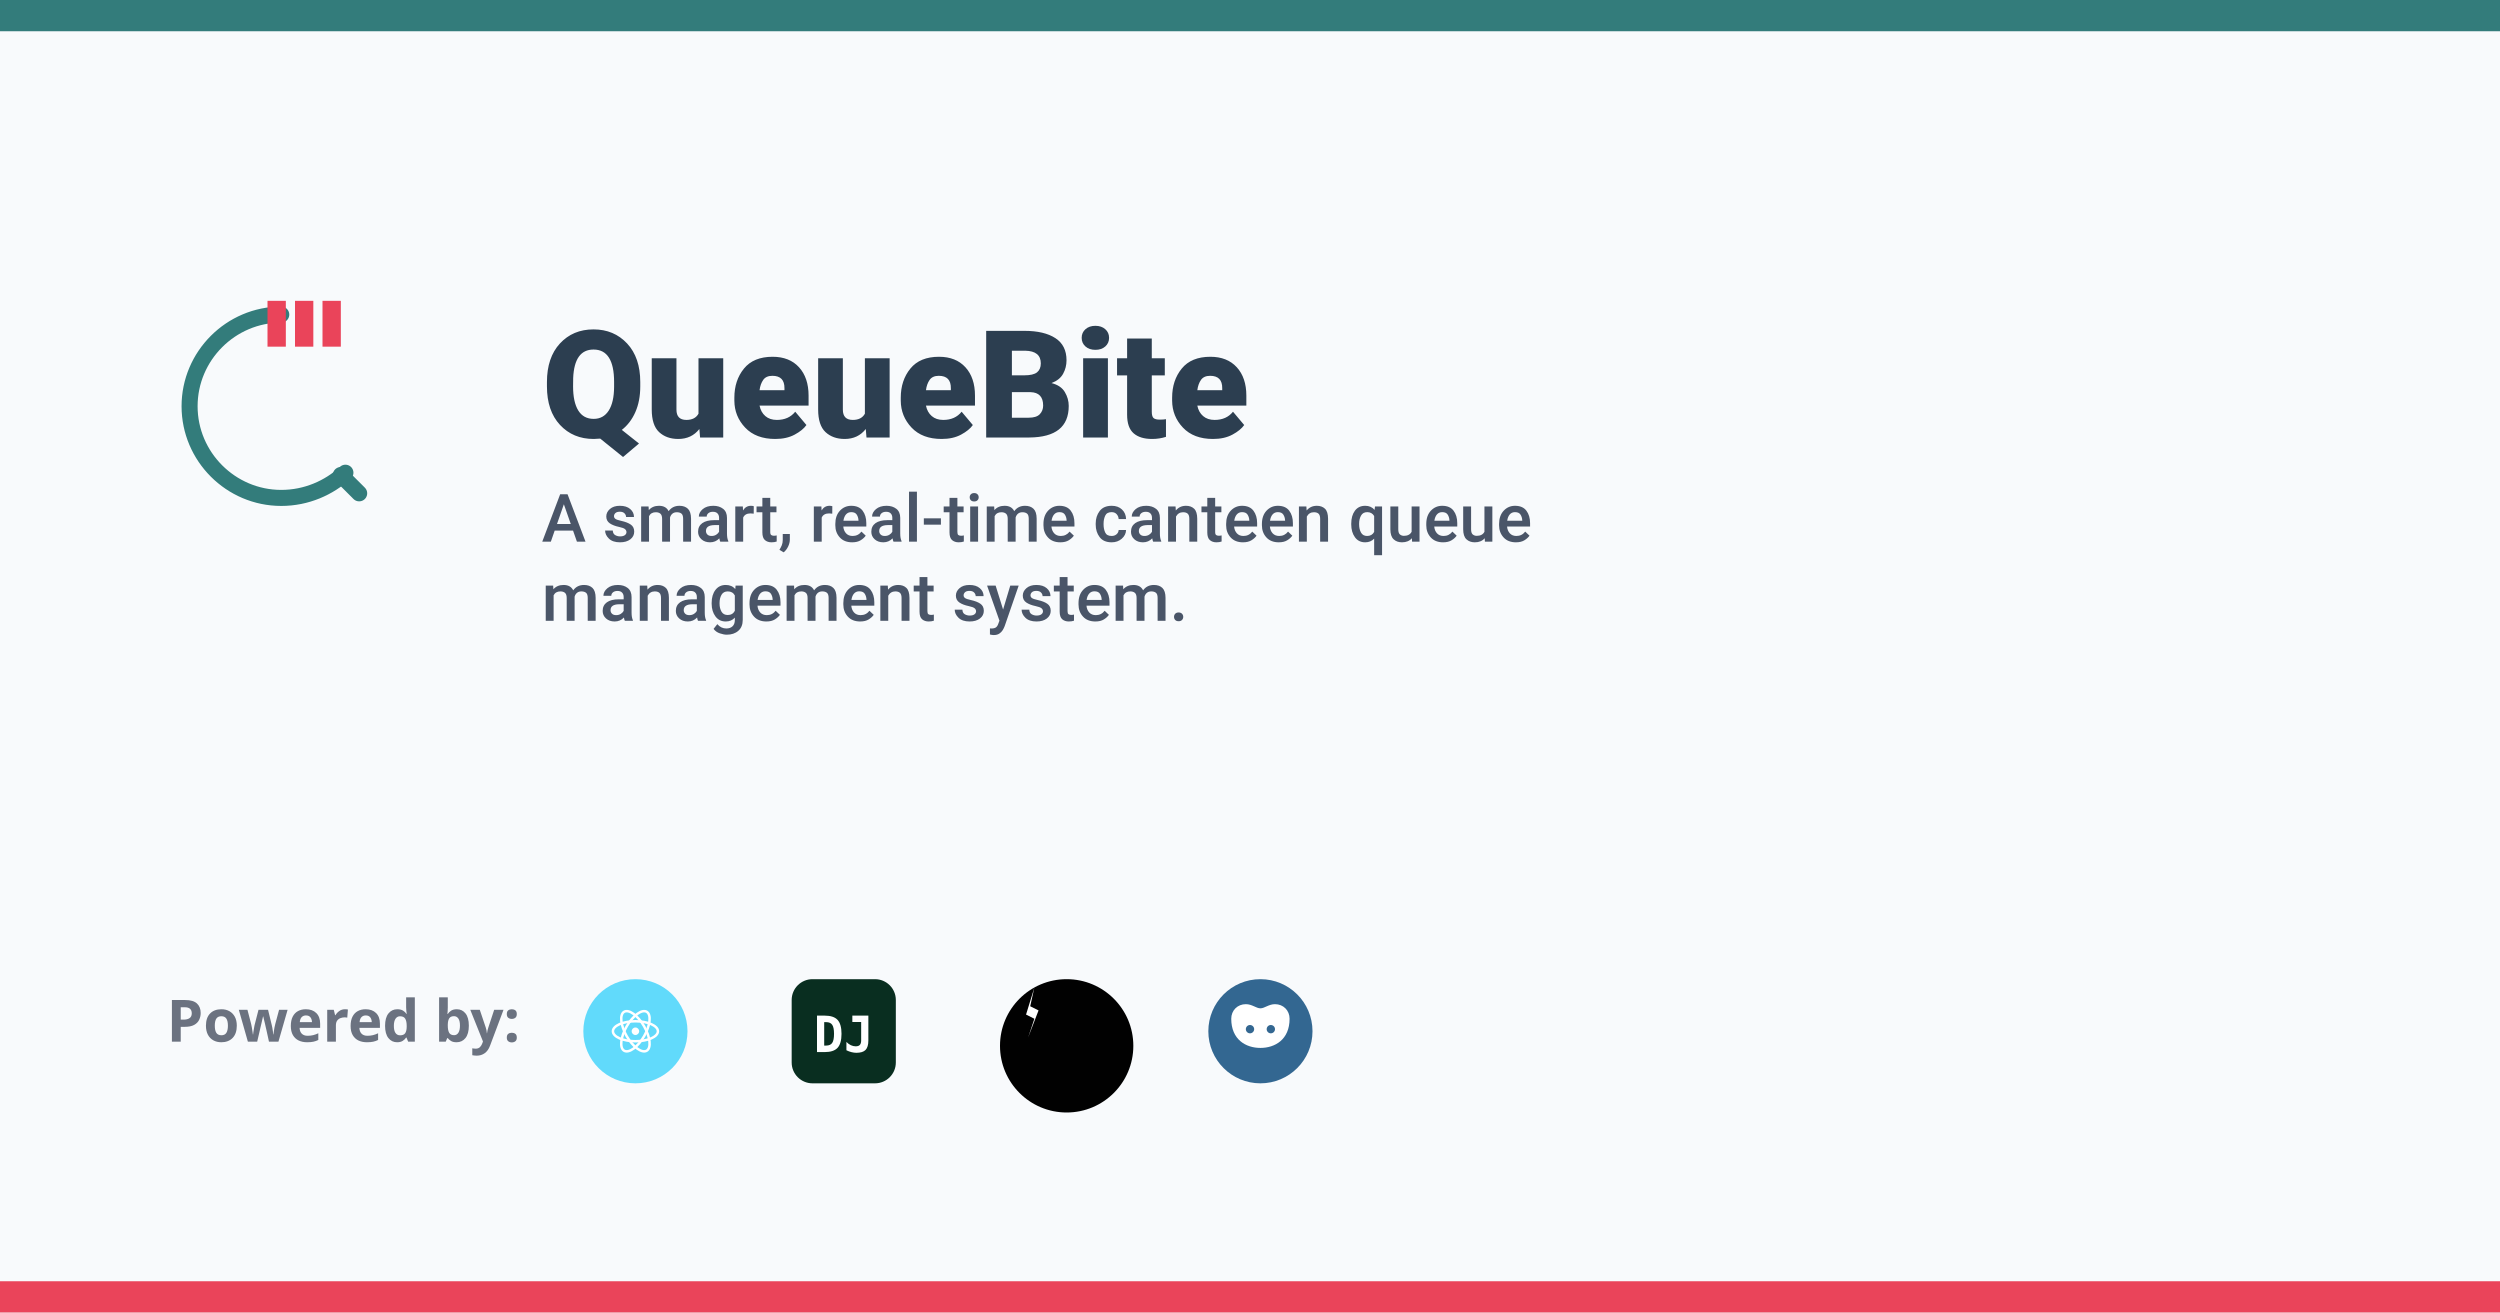
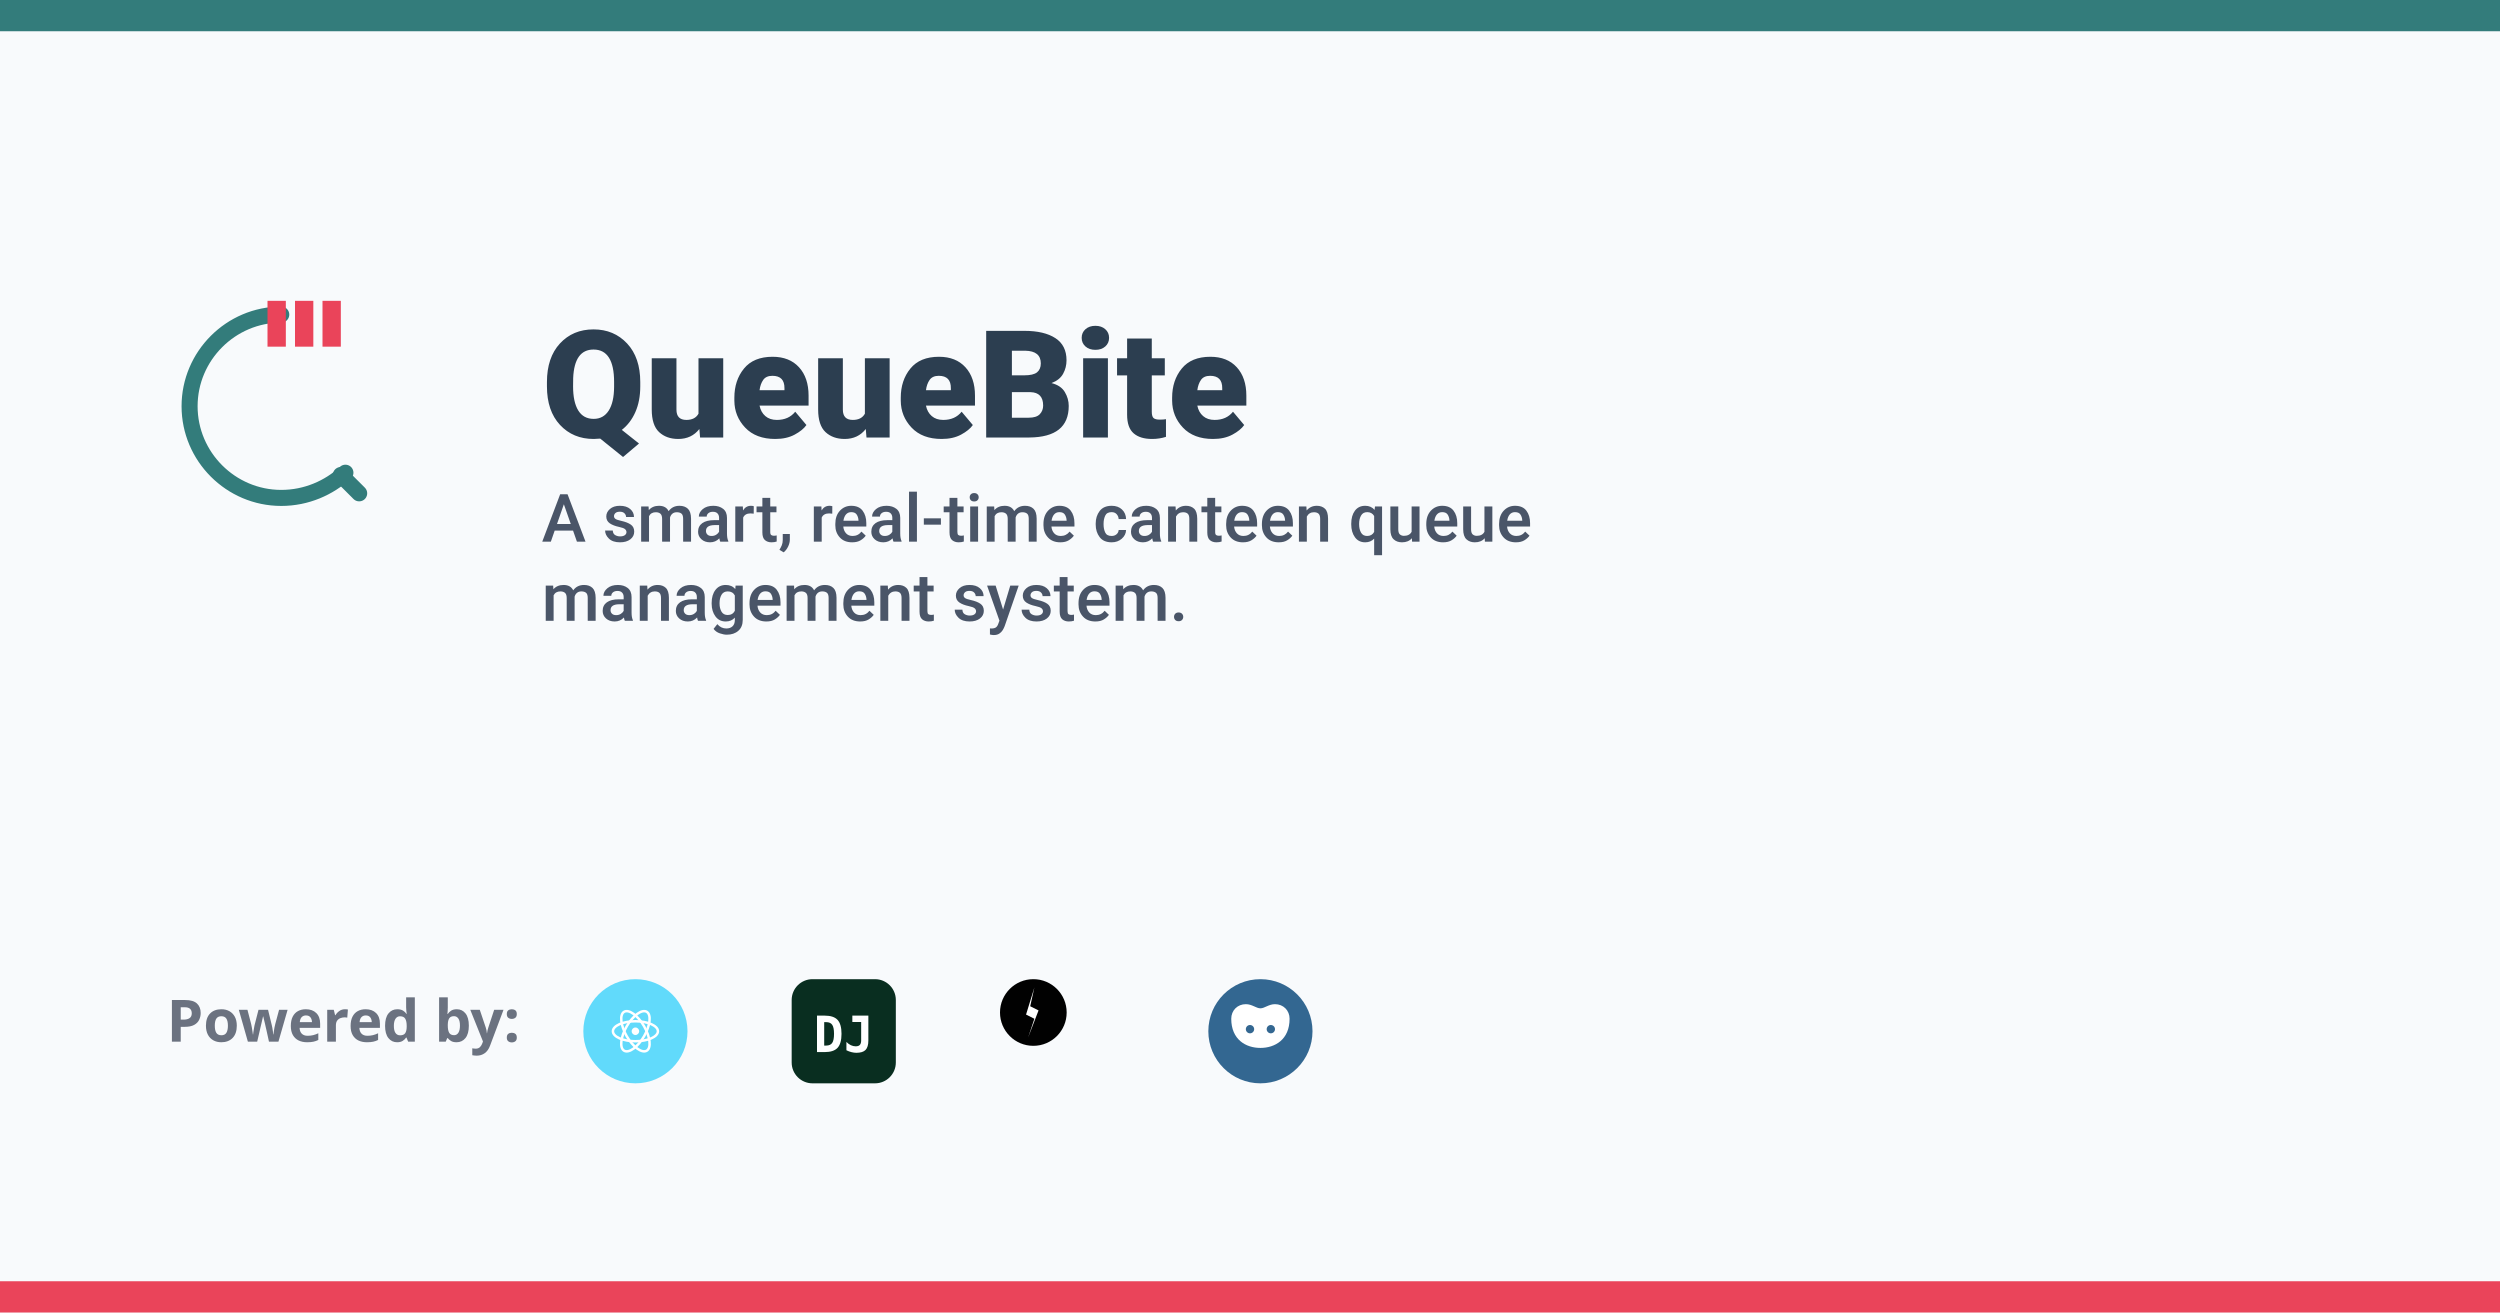
<svg xmlns="http://www.w3.org/2000/svg" width="1200" height="630" viewBox="0 0 1200 630" fill="none" role="img" aria-label="QueueBite Banner">
  <style>
        .title {
            font-family: -apple-system, BlinkMacSystemFont, 'Segoe UI', Roboto, Helvetica, Arial, sans-serif;
            font-size: 72px;
            font-weight: 800;
            fill: #2c3e50;
        }
        .tagline {
            font-family: -apple-system, BlinkMacSystemFont, 'Segoe UI', Roboto, Helvetica, Arial, sans-serif;
            font-size: 32px;
            font-weight: 500;
            fill: #4a5568;
        }
    </style>
  <rect width="1200" height="630" fill="#f8fafc" />
  <rect x="0" y="0" width="1200" height="15" fill="#337c7b" />
  <rect x="0" y="615" width="1200" height="15" fill="#ea445a" />
  <g transform="translate(80, 140)">
    <g transform="scale(2.2)">
      <path d="M25 5C14 5 5 14 5 25C5 36 14 45 25 45C30.5 45 35.4 42.8 39 39.5" stroke="#337c7b" stroke-width="3.5" stroke-linecap="round" fill="none" />
      <path d="M38 40L42 44" stroke="#337c7b" stroke-width="3.5" stroke-linecap="round" fill="none" />
      <rect x="22" y="2" width="4" height="10" fill="#ea445a" />
      <rect x="28" y="2" width="4" height="10" fill="#ea445a" />
      <rect x="34" y="2" width="4" height="10" fill="#ea445a" />
    </g>
    <text x="180" y="70" class="title">QueueBite</text>
    <text x="180" y="120" class="tagline">
      <tspan x="180" dy="0">A smart, real-time canteen queue</tspan>
      <tspan x="180" dy="38">management system.</tspan>
    </text>
  </g>
  <g transform="translate(80, 470)">
    <text x="0" y="30" font-family="sans-serif" font-size="28" font-weight="600" fill="#6b7280">Powered by:</text>
    <g transform="translate(200, 0)">
      <circle cx="25" cy="25" r="25" fill="#61DAFB" />
      <g transform="translate(25, 25) scale(0.6)">
        <ellipse rx="18" ry="8" stroke="white" stroke-width="2" fill="none" />
        <ellipse rx="18" ry="8" transform="rotate(60)" stroke="white" stroke-width="2" fill="none" />
        <ellipse rx="18" ry="8" transform="rotate(120)" stroke="white" stroke-width="2" fill="none" />
        <circle r="3" fill="white" />
      </g>
    </g>
    <g transform="translate(300, 0)">
      <rect width="50" height="50" rx="10" fill="#092E20" />
      <text x="25" y="35" font-family="monospace" font-size="24" fill="white" text-anchor="middle" font-weight="bold">DJ</text>
    </g>
    <g transform="translate(400, 0)">
-       <circle cx="32" cy="32" r="32" fill="#010101" />
+       <circle cx="16" cy="16" r="16" fill="#010101" />
      <path d="M16.5 4L14.5 13L18.5 15L13.5 28L16.5 19L12.5 17L16.5 4Z" fill="white" />
    </g>
    <g transform="translate(500, 0)">
      <circle cx="25" cy="25" r="25" fill="#336791" />
      <path d="M32 12c-3 0-5 2-7 2s-4-2-7-2c-4 0-7 3-7 7 0 10 7 14 14 14s14-4 14-14c0-4-3-7-7-7z" fill="white" />
      <circle cx="20" cy="24" r="2" fill="#336791" />
      <circle cx="30" cy="24" r="2" fill="#336791" />
    </g>
  </g>
</svg>
